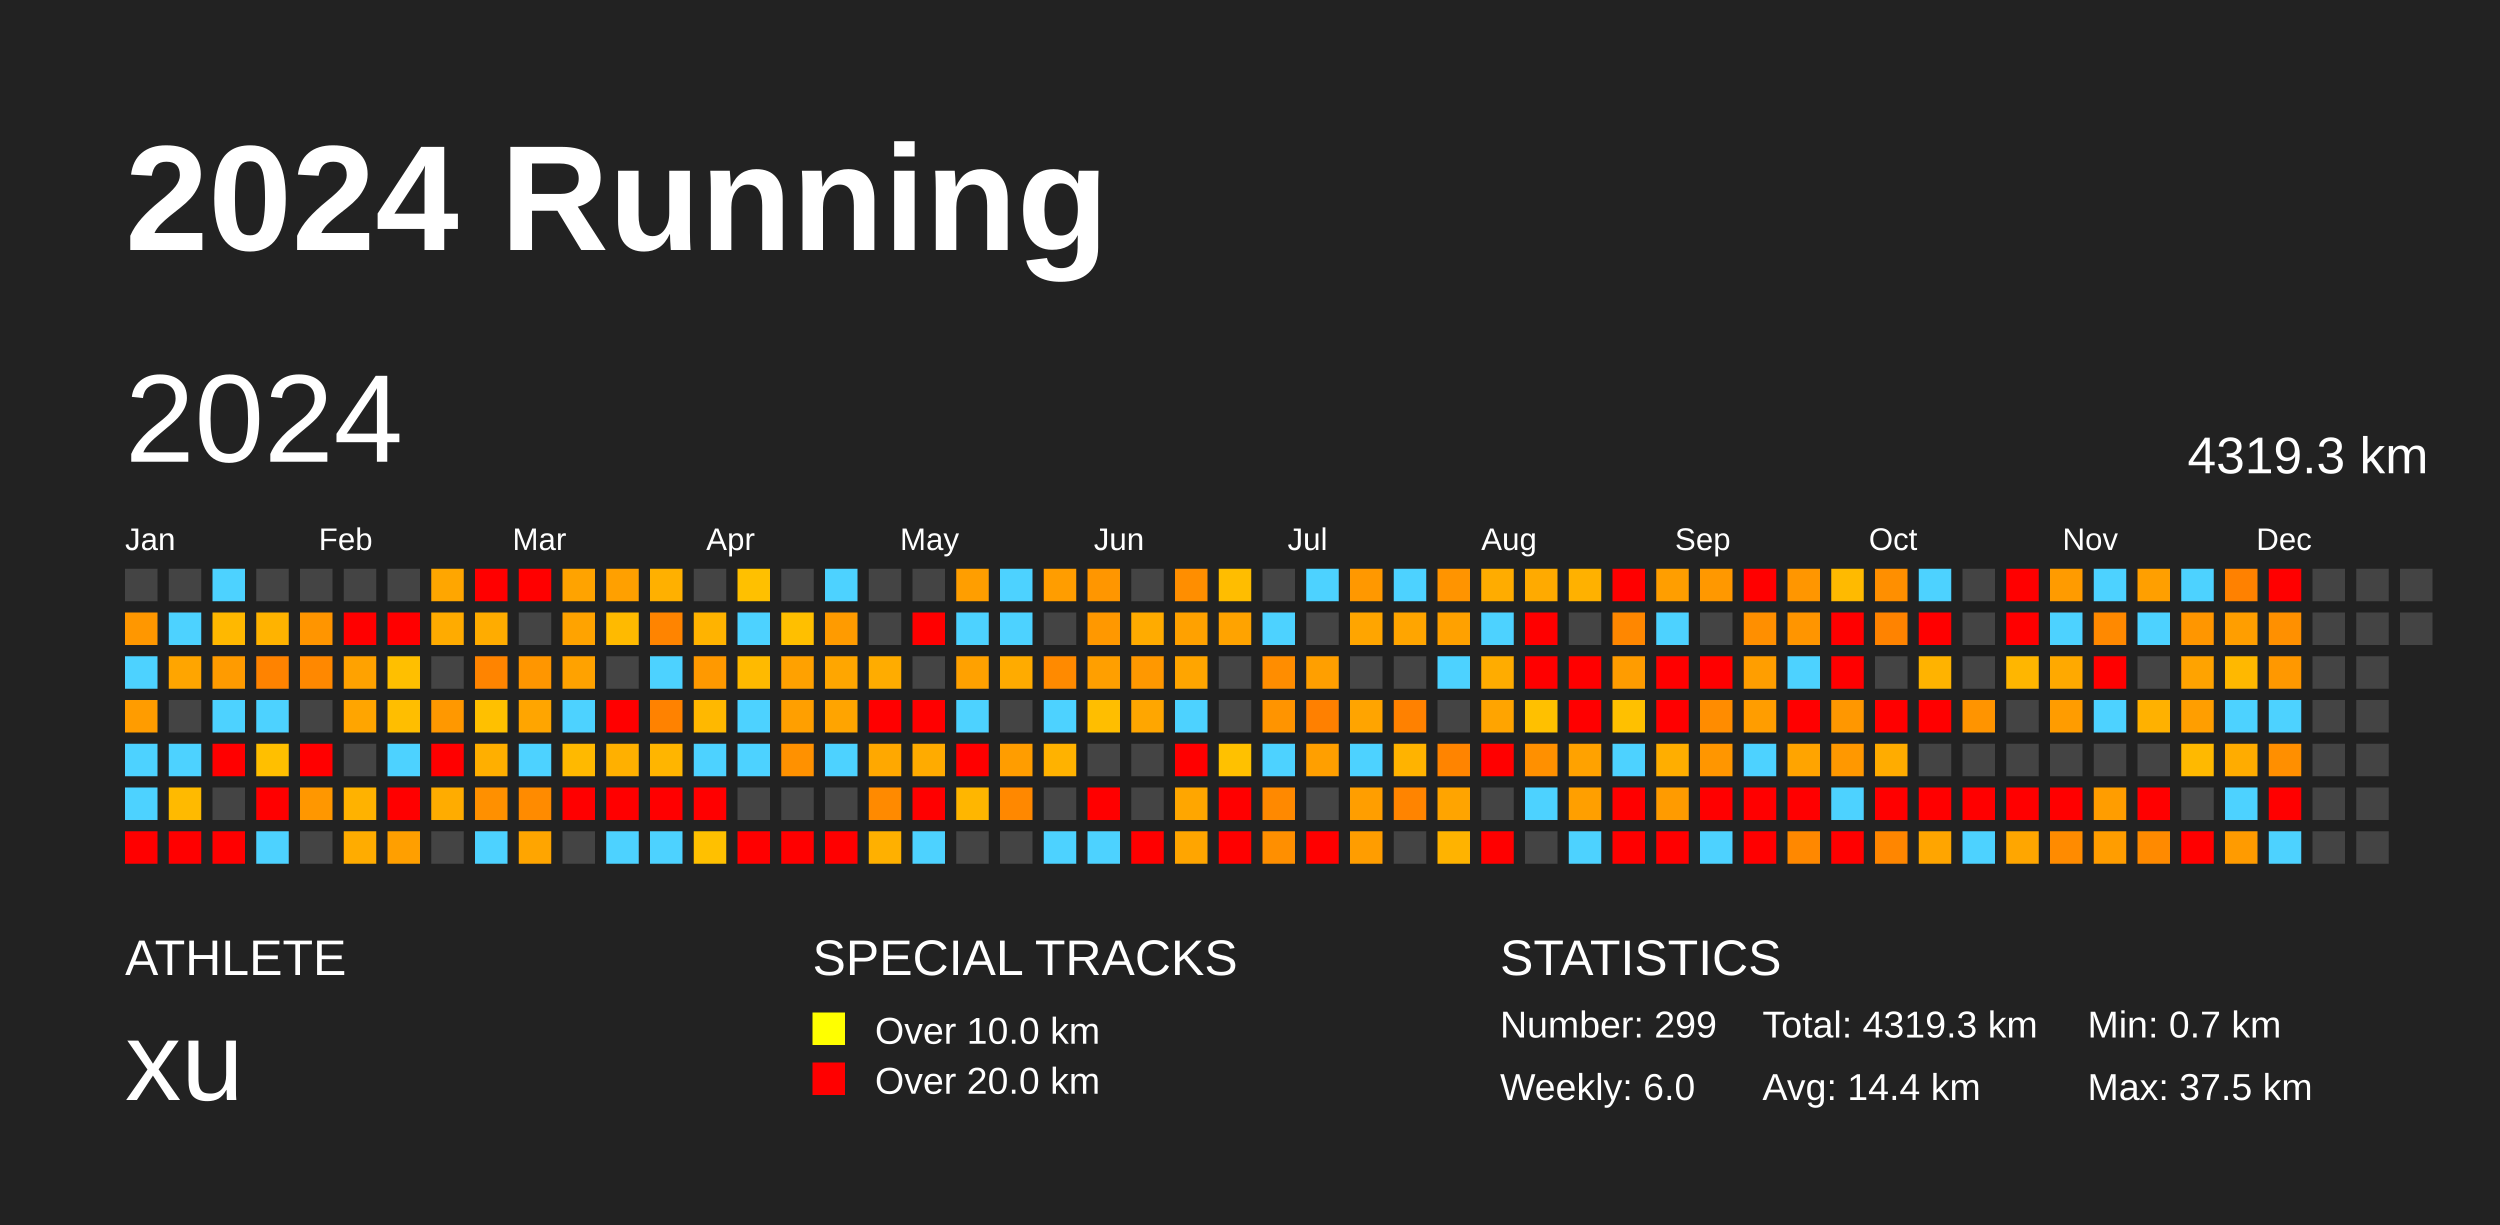
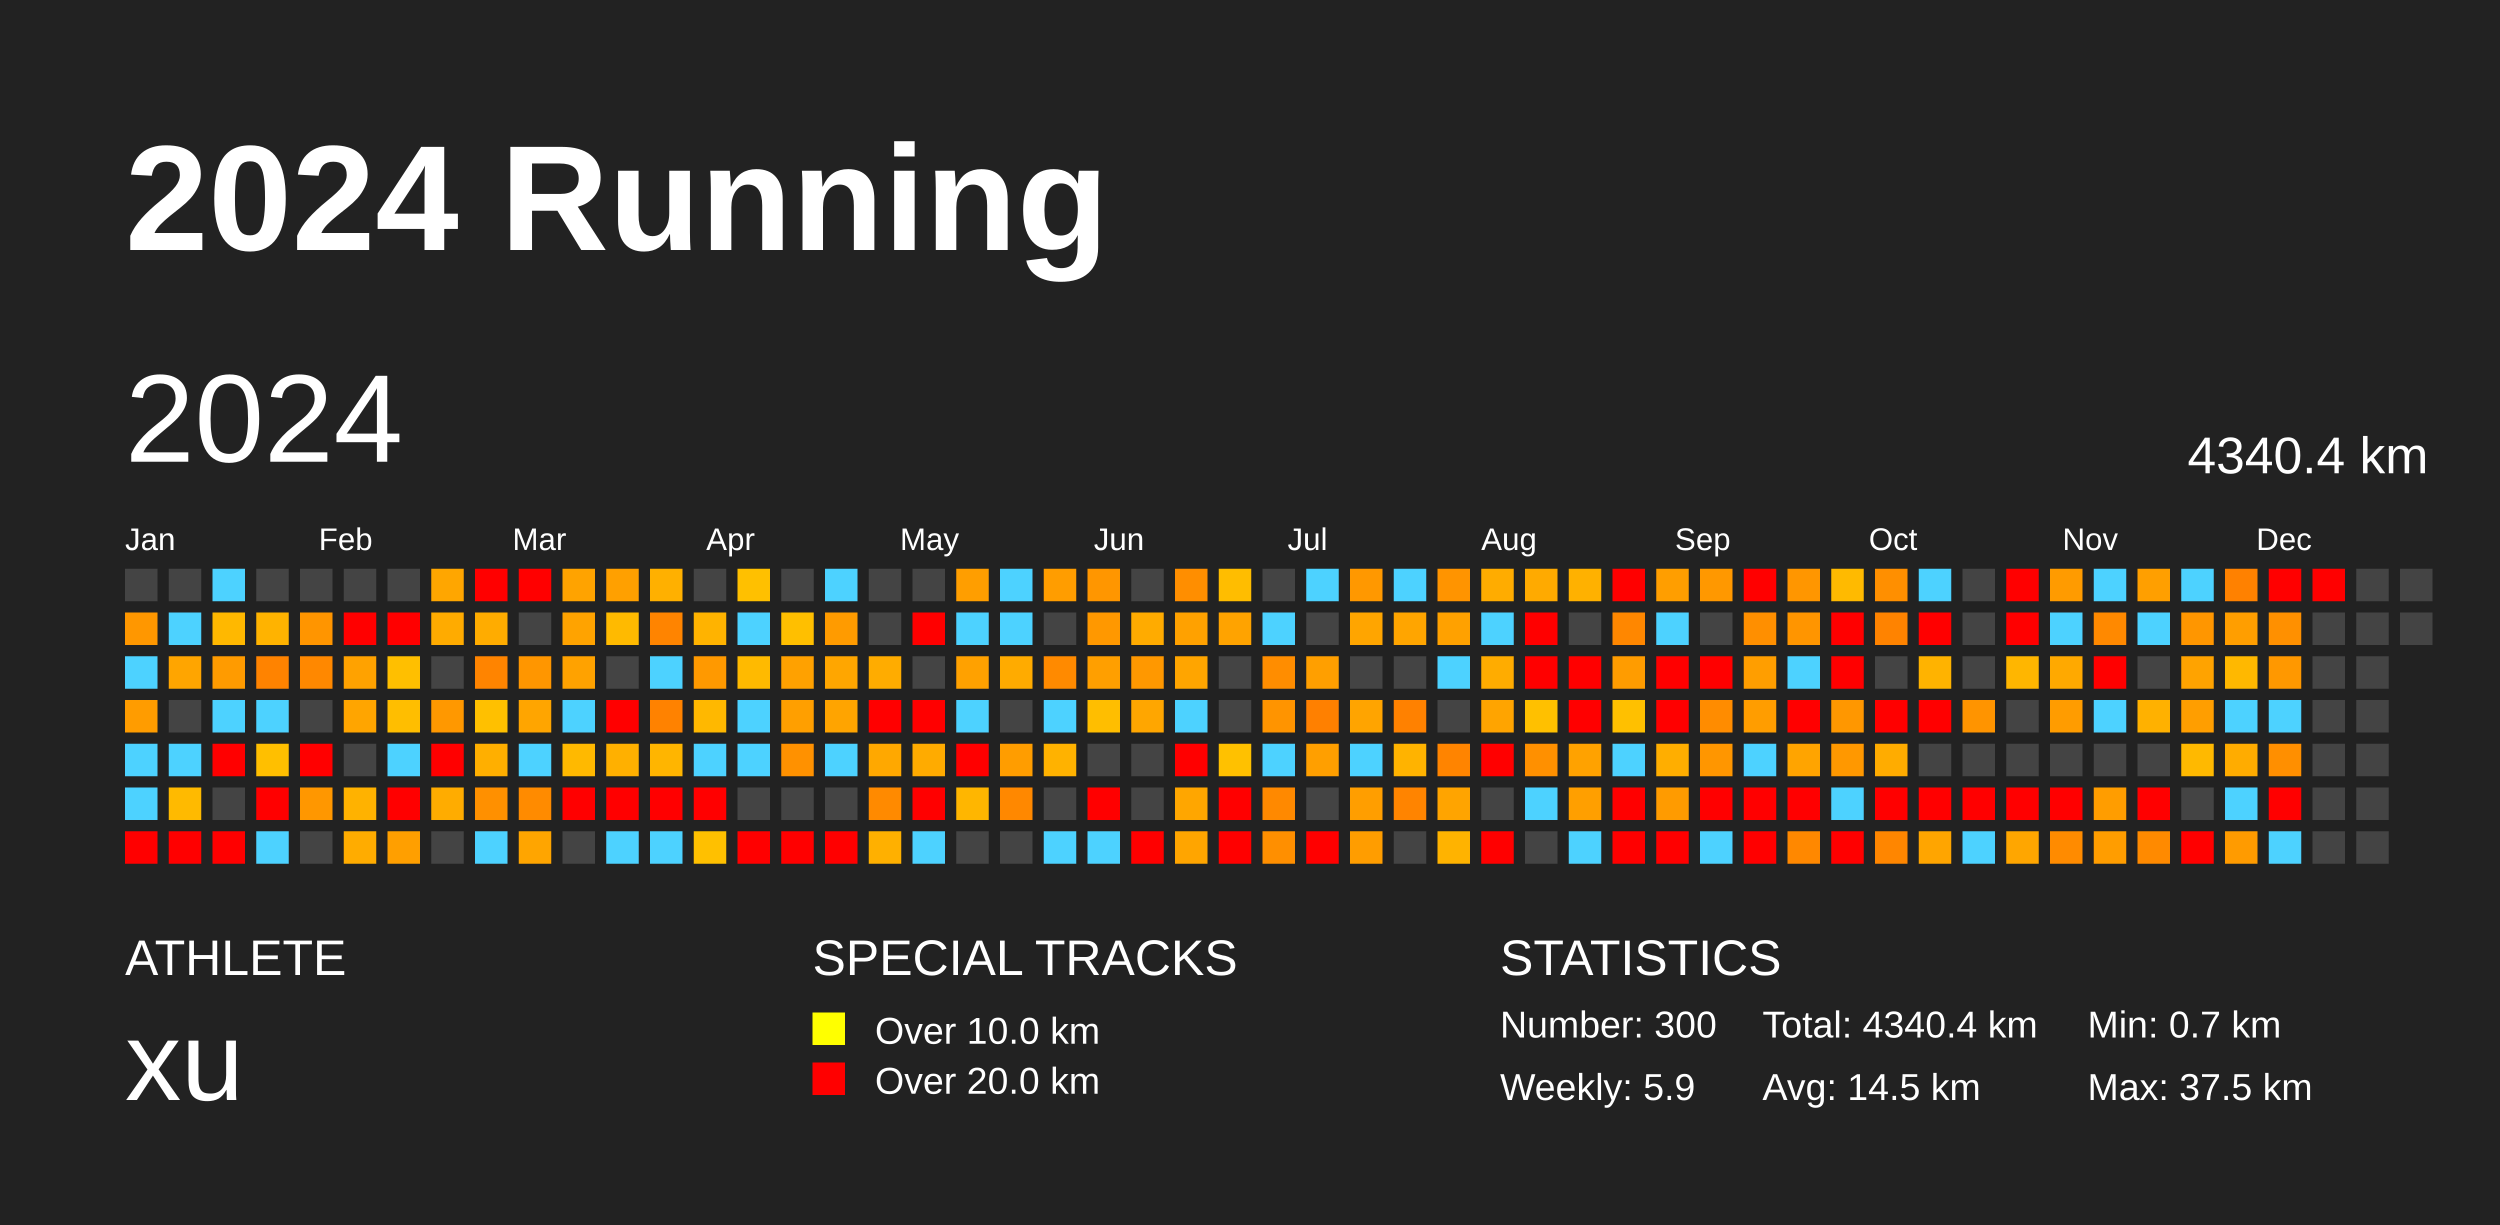
<svg xmlns="http://www.w3.org/2000/svg" baseProfile="full" height="98mm" version="1.1" viewBox="0,0,200,98" width="200mm">
  <defs />
  <rect fill="#222222" height="98" width="200" x="0" y="0" />
  <text fill="#FFFFFF" style="font-size:12px; font-family:Arial; font-weight:bold;" x="10" y="20">2024 Running</text>
  <text fill="#FFFFFF" style="font-size:4px; font-family:Arial" x="10" y="78">ATHLETE</text>
  <text fill="#FFFFFF" style="font-size:9px; font-family:Arial" x="10" y="88">xu</text>
  <text fill="#FFFFFF" style="font-size:4px; font-family:Arial" x="65" y="78">SPECIAL TRACKS</text>
  <rect fill="yellow" height="2.6" width="2.6" x="65" y="81" />
  <text fill="#FFFFFF" style="font-size:3px; font-family:Arial" x="70" y="83.5">Over 10.0 km</text>
  <rect fill="red" height="2.6" width="2.6" x="65" y="85" />
  <text fill="#FFFFFF" style="font-size:3px; font-family:Arial" x="70" y="87.5">Over 20.0 km</text>
  <text fill="#FFFFFF" style="font-size:4px; font-family:Arial" x="120" y="78">STATISTICS</text>
-   <text fill="#FFFFFF" style="font-size:3px; font-family:Arial" x="120" y="83">Number: 299</text>
-   <text fill="#FFFFFF" style="font-size:3px; font-family:Arial" x="120" y="88">Weekly: 6.0</text>
-   <text fill="#FFFFFF" style="font-size:3px; font-family:Arial" x="141" y="83">Total: 4319.3 km</text>
-   <text fill="#FFFFFF" style="font-size:3px; font-family:Arial" x="141" y="88">Avg: 14.4 km</text>
+   <text fill="#FFFFFF" style="font-size:3px; font-family:Arial" x="120" y="83">Number: 300</text>
+   <text fill="#FFFFFF" style="font-size:3px; font-family:Arial" x="120" y="88">Weekly: 5.9</text>
+   <text fill="#FFFFFF" style="font-size:3px; font-family:Arial" x="141" y="83">Total: 4340.4 km</text>
+   <text fill="#FFFFFF" style="font-size:3px; font-family:Arial" x="141" y="88">Avg: 14.5 km</text>
  <text fill="#FFFFFF" style="font-size:3px; font-family:Arial" x="167" y="83">Min: 0.7 km</text>
  <text fill="#FFFFFF" style="font-size:3px; font-family:Arial" x="167" y="88">Max: 37.5 km</text>
  <text dominant-baseline="hanging" fill="#FFFFFF" style="font-size:10.0px; font-family:Arial;" x="10" y="30">2024</text>
-   <text dominant-baseline="hanging" fill="#FFFFFF" style="font-size:4.125px; font-family:Arial;" x="175" y="35">4319.3 km</text>
+   <text dominant-baseline="hanging" fill="#FFFFFF" style="font-size:4.125px; font-family:Arial;" x="175" y="35">4340.4 km</text>
  <text fill="#FFFFFF" style="font-size:2.5px; font-family:Arial" x="10.0" y="44">Jan</text>
  <text fill="#FFFFFF" style="font-size:2.5px; font-family:Arial" x="25.5" y="44">Feb</text>
  <text fill="#FFFFFF" style="font-size:2.5px; font-family:Arial" x="41.0" y="44">Mar</text>
  <text fill="#FFFFFF" style="font-size:2.5px; font-family:Arial" x="56.5" y="44">Apr</text>
  <text fill="#FFFFFF" style="font-size:2.5px; font-family:Arial" x="72.0" y="44">May</text>
  <text fill="#FFFFFF" style="font-size:2.5px; font-family:Arial" x="87.5" y="44">Jun</text>
  <text fill="#FFFFFF" style="font-size:2.5px; font-family:Arial" x="103.0" y="44">Jul</text>
  <text fill="#FFFFFF" style="font-size:2.5px; font-family:Arial" x="118.5" y="44">Aug</text>
  <text fill="#FFFFFF" style="font-size:2.5px; font-family:Arial" x="134.0" y="44">Sep</text>
  <text fill="#FFFFFF" style="font-size:2.5px; font-family:Arial" x="149.5" y="44">Oct</text>
  <text fill="#FFFFFF" style="font-size:2.5px; font-family:Arial" x="165.0" y="44">Nov</text>
  <text fill="#FFFFFF" style="font-size:2.5px; font-family:Arial" x="180.5" y="44">Dec</text>
  <rect fill="#444444" height="2.6" width="2.6" x="10.0" y="45.5" />
  <rect fill="#ff9700" height="2.6" width="2.6" x="10.0" y="49.0" />
  <rect fill="#4dd2ff" height="2.6" width="2.6" x="10.0" y="52.5" />
  <rect fill="#ff9c00" height="2.6" width="2.6" x="10.0" y="56.0" />
  <rect fill="#4dd2ff" height="2.6" width="2.6" x="10.0" y="59.5" />
  <rect fill="#4dd2ff" height="2.6" width="2.6" x="10.0" y="63.0" />
  <rect fill="red" height="2.6" width="2.6" x="10.0" y="66.5" />
  <rect fill="#444444" height="2.6" width="2.6" x="13.5" y="45.5" />
  <rect fill="#4dd2ff" height="2.6" width="2.6" x="13.5" y="49.0" />
  <rect fill="#ffa500" height="2.6" width="2.6" x="13.5" y="52.5" />
  <rect fill="#444444" height="2.6" width="2.6" x="13.5" y="56.0" />
  <rect fill="#4dd2ff" height="2.6" width="2.6" x="13.5" y="59.5" />
  <rect fill="#ffba00" height="2.6" width="2.6" x="13.5" y="63.0" />
  <rect fill="red" height="2.6" width="2.6" x="13.5" y="66.5" />
  <rect fill="#4dd2ff" height="2.6" width="2.6" x="17.0" y="45.5" />
  <rect fill="#ffb800" height="2.6" width="2.6" x="17.0" y="49.0" />
  <rect fill="#ff9b00" height="2.6" width="2.6" x="17.0" y="52.5" />
  <rect fill="#4dd2ff" height="2.6" width="2.6" x="17.0" y="56.0" />
  <rect fill="red" height="2.6" width="2.6" x="17.0" y="59.5" />
  <rect fill="#444444" height="2.6" width="2.6" x="17.0" y="63.0" />
  <rect fill="red" height="2.6" width="2.6" x="17.0" y="66.5" />
  <rect fill="#444444" height="2.6" width="2.6" x="20.5" y="45.5" />
  <rect fill="#ffb300" height="2.6" width="2.6" x="20.5" y="49.0" />
  <rect fill="#ff8300" height="2.6" width="2.6" x="20.5" y="52.5" />
  <rect fill="#4dd2ff" height="2.6" width="2.6" x="20.5" y="56.0" />
  <rect fill="#ffbf00" height="2.6" width="2.6" x="20.5" y="59.5" />
  <rect fill="red" height="2.6" width="2.6" x="20.5" y="63.0" />
  <rect fill="#4dd2ff" height="2.6" width="2.6" x="20.5" y="66.5" />
  <rect fill="#444444" height="2.6" width="2.6" x="24.0" y="45.5" />
  <rect fill="#ff9500" height="2.6" width="2.6" x="24.0" y="49.0" />
  <rect fill="#ff8800" height="2.6" width="2.6" x="24.0" y="52.5" />
  <rect fill="#444444" height="2.6" width="2.6" x="24.0" y="56.0" />
  <rect fill="red" height="2.6" width="2.6" x="24.0" y="59.5" />
  <rect fill="#ff9700" height="2.6" width="2.6" x="24.0" y="63.0" />
  <rect fill="#444444" height="2.6" width="2.6" x="24.0" y="66.5" />
  <rect fill="#444444" height="2.6" width="2.6" x="27.5" y="45.5" />
  <rect fill="red" height="2.6" width="2.6" x="27.5" y="49.0" />
  <rect fill="#ffa200" height="2.6" width="2.6" x="27.5" y="52.5" />
  <rect fill="#ffa500" height="2.6" width="2.6" x="27.5" y="56.0" />
  <rect fill="#444444" height="2.6" width="2.6" x="27.5" y="59.5" />
  <rect fill="#ffb200" height="2.6" width="2.6" x="27.5" y="63.0" />
  <rect fill="#ffac00" height="2.6" width="2.6" x="27.5" y="66.5" />
  <rect fill="#444444" height="2.6" width="2.6" x="31.0" y="45.5" />
  <rect fill="red" height="2.6" width="2.6" x="31.0" y="49.0" />
  <rect fill="#ffbf00" height="2.6" width="2.6" x="31.0" y="52.5" />
  <rect fill="#ffbe00" height="2.6" width="2.6" x="31.0" y="56.0" />
  <rect fill="#4dd2ff" height="2.6" width="2.6" x="31.0" y="59.5" />
  <rect fill="red" height="2.6" width="2.6" x="31.0" y="63.0" />
  <rect fill="#ff9f00" height="2.6" width="2.6" x="31.0" y="66.5" />
  <rect fill="#ffa600" height="2.6" width="2.6" x="34.5" y="45.5" />
  <rect fill="#ffab00" height="2.6" width="2.6" x="34.5" y="49.0" />
  <rect fill="#444444" height="2.6" width="2.6" x="34.5" y="52.5" />
  <rect fill="#ff9800" height="2.6" width="2.6" x="34.5" y="56.0" />
  <rect fill="red" height="2.6" width="2.6" x="34.5" y="59.5" />
  <rect fill="#ffac00" height="2.6" width="2.6" x="34.5" y="63.0" />
  <rect fill="#444444" height="2.6" width="2.6" x="34.5" y="66.5" />
  <rect fill="red" height="2.6" width="2.6" x="38.0" y="45.5" />
  <rect fill="#ffac00" height="2.6" width="2.6" x="38.0" y="49.0" />
  <rect fill="#ff8400" height="2.6" width="2.6" x="38.0" y="52.5" />
  <rect fill="#ffc000" height="2.6" width="2.6" x="38.0" y="56.0" />
  <rect fill="#ffaf00" height="2.6" width="2.6" x="38.0" y="59.5" />
  <rect fill="#ff9000" height="2.6" width="2.6" x="38.0" y="63.0" />
  <rect fill="#4dd2ff" height="2.6" width="2.6" x="38.0" y="66.5" />
  <rect fill="red" height="2.6" width="2.6" x="41.5" y="45.5" />
  <rect fill="#444444" height="2.6" width="2.6" x="41.5" y="49.0" />
  <rect fill="#ff9600" height="2.6" width="2.6" x="41.5" y="52.5" />
  <rect fill="#ffa500" height="2.6" width="2.6" x="41.5" y="56.0" />
  <rect fill="#4dd2ff" height="2.6" width="2.6" x="41.5" y="59.5" />
  <rect fill="#ff8b00" height="2.6" width="2.6" x="41.5" y="63.0" />
  <rect fill="#ffa500" height="2.6" width="2.6" x="41.5" y="66.5" />
  <rect fill="#ffa300" height="2.6" width="2.6" x="45.0" y="45.5" />
  <rect fill="#ffa300" height="2.6" width="2.6" x="45.0" y="49.0" />
  <rect fill="#ffa200" height="2.6" width="2.6" x="45.0" y="52.5" />
  <rect fill="#4dd2ff" height="2.6" width="2.6" x="45.0" y="56.0" />
  <rect fill="#ffb900" height="2.6" width="2.6" x="45.0" y="59.5" />
  <rect fill="red" height="2.6" width="2.6" x="45.0" y="63.0" />
  <rect fill="#444444" height="2.6" width="2.6" x="45.0" y="66.5" />
  <rect fill="#ffa000" height="2.6" width="2.6" x="48.5" y="45.5" />
  <rect fill="#ffba00" height="2.6" width="2.6" x="48.5" y="49.0" />
  <rect fill="#444444" height="2.6" width="2.6" x="48.5" y="52.5" />
  <rect fill="red" height="2.6" width="2.6" x="48.5" y="56.0" />
  <rect fill="#ffb000" height="2.6" width="2.6" x="48.5" y="59.5" />
  <rect fill="red" height="2.6" width="2.6" x="48.5" y="63.0" />
  <rect fill="#4dd2ff" height="2.6" width="2.6" x="48.5" y="66.5" />
  <rect fill="#ffb000" height="2.6" width="2.6" x="52.0" y="45.5" />
  <rect fill="#ff8400" height="2.6" width="2.6" x="52.0" y="49.0" />
  <rect fill="#4dd2ff" height="2.6" width="2.6" x="52.0" y="52.5" />
  <rect fill="#ff8200" height="2.6" width="2.6" x="52.0" y="56.0" />
  <rect fill="#ffb500" height="2.6" width="2.6" x="52.0" y="59.5" />
  <rect fill="red" height="2.6" width="2.6" x="52.0" y="63.0" />
  <rect fill="#4dd2ff" height="2.6" width="2.6" x="52.0" y="66.5" />
  <rect fill="#444444" height="2.6" width="2.6" x="55.5" y="45.5" />
  <rect fill="#ffb300" height="2.6" width="2.6" x="55.5" y="49.0" />
  <rect fill="#ff9900" height="2.6" width="2.6" x="55.5" y="52.5" />
  <rect fill="#ffb800" height="2.6" width="2.6" x="55.5" y="56.0" />
  <rect fill="#4dd2ff" height="2.6" width="2.6" x="55.5" y="59.5" />
  <rect fill="red" height="2.6" width="2.6" x="55.5" y="63.0" />
  <rect fill="#ffc000" height="2.6" width="2.6" x="55.5" y="66.5" />
  <rect fill="#ffc000" height="2.6" width="2.6" x="59.0" y="45.5" />
  <rect fill="#4dd2ff" height="2.6" width="2.6" x="59.0" y="49.0" />
  <rect fill="#ffba00" height="2.6" width="2.6" x="59.0" y="52.5" />
  <rect fill="#4dd2ff" height="2.6" width="2.6" x="59.0" y="56.0" />
  <rect fill="#4dd2ff" height="2.6" width="2.6" x="59.0" y="59.5" />
  <rect fill="#444444" height="2.6" width="2.6" x="59.0" y="63.0" />
  <rect fill="red" height="2.6" width="2.6" x="59.0" y="66.5" />
  <rect fill="#444444" height="2.6" width="2.6" x="62.5" y="45.5" />
  <rect fill="#ffbf00" height="2.6" width="2.6" x="62.5" y="49.0" />
  <rect fill="#ffa100" height="2.6" width="2.6" x="62.5" y="52.5" />
  <rect fill="#ff9f00" height="2.6" width="2.6" x="62.5" y="56.0" />
  <rect fill="#ff9100" height="2.6" width="2.6" x="62.5" y="59.5" />
  <rect fill="#444444" height="2.6" width="2.6" x="62.5" y="63.0" />
  <rect fill="red" height="2.6" width="2.6" x="62.5" y="66.5" />
  <rect fill="#4dd2ff" height="2.6" width="2.6" x="66.0" y="45.5" />
  <rect fill="#ff9b00" height="2.6" width="2.6" x="66.0" y="49.0" />
  <rect fill="#ffa600" height="2.6" width="2.6" x="66.0" y="52.5" />
  <rect fill="#ffa400" height="2.6" width="2.6" x="66.0" y="56.0" />
  <rect fill="#4dd2ff" height="2.6" width="2.6" x="66.0" y="59.5" />
  <rect fill="#444444" height="2.6" width="2.6" x="66.0" y="63.0" />
  <rect fill="red" height="2.6" width="2.6" x="66.0" y="66.5" />
  <rect fill="#444444" height="2.6" width="2.6" x="69.5" y="45.5" />
  <rect fill="#444444" height="2.6" width="2.6" x="69.5" y="49.0" />
  <rect fill="#ffac00" height="2.6" width="2.6" x="69.5" y="52.5" />
  <rect fill="red" height="2.6" width="2.6" x="69.5" y="56.0" />
  <rect fill="#ffa800" height="2.6" width="2.6" x="69.5" y="59.5" />
  <rect fill="#ff8a00" height="2.6" width="2.6" x="69.5" y="63.0" />
  <rect fill="#ffb000" height="2.6" width="2.6" x="69.5" y="66.5" />
  <rect fill="#444444" height="2.6" width="2.6" x="73.0" y="45.5" />
  <rect fill="red" height="2.6" width="2.6" x="73.0" y="49.0" />
  <rect fill="#444444" height="2.6" width="2.6" x="73.0" y="52.5" />
  <rect fill="red" height="2.6" width="2.6" x="73.0" y="56.0" />
  <rect fill="#ffab00" height="2.6" width="2.6" x="73.0" y="59.5" />
  <rect fill="red" height="2.6" width="2.6" x="73.0" y="63.0" />
  <rect fill="#4dd2ff" height="2.6" width="2.6" x="73.0" y="66.5" />
  <rect fill="#ff9e00" height="2.6" width="2.6" x="76.5" y="45.5" />
  <rect fill="#4dd2ff" height="2.6" width="2.6" x="76.5" y="49.0" />
  <rect fill="#ffa100" height="2.6" width="2.6" x="76.5" y="52.5" />
  <rect fill="#4dd2ff" height="2.6" width="2.6" x="76.5" y="56.0" />
  <rect fill="red" height="2.6" width="2.6" x="76.5" y="59.5" />
  <rect fill="#ffb600" height="2.6" width="2.6" x="76.5" y="63.0" />
  <rect fill="#444444" height="2.6" width="2.6" x="76.5" y="66.5" />
  <rect fill="#4dd2ff" height="2.6" width="2.6" x="80.0" y="45.5" />
  <rect fill="#4dd2ff" height="2.6" width="2.6" x="80.0" y="49.0" />
  <rect fill="#ffab00" height="2.6" width="2.6" x="80.0" y="52.5" />
  <rect fill="#444444" height="2.6" width="2.6" x="80.0" y="56.0" />
  <rect fill="#ff9d00" height="2.6" width="2.6" x="80.0" y="59.5" />
  <rect fill="#ff8800" height="2.6" width="2.6" x="80.0" y="63.0" />
  <rect fill="#444444" height="2.6" width="2.6" x="80.0" y="66.5" />
  <rect fill="#ff9d00" height="2.6" width="2.6" x="83.5" y="45.5" />
  <rect fill="#444444" height="2.6" width="2.6" x="83.5" y="49.0" />
  <rect fill="#ff8a00" height="2.6" width="2.6" x="83.5" y="52.5" />
  <rect fill="#4dd2ff" height="2.6" width="2.6" x="83.5" y="56.0" />
  <rect fill="#ffb200" height="2.6" width="2.6" x="83.5" y="59.5" />
  <rect fill="#444444" height="2.6" width="2.6" x="83.5" y="63.0" />
  <rect fill="#4dd2ff" height="2.6" width="2.6" x="83.5" y="66.5" />
  <rect fill="#ff9600" height="2.6" width="2.6" x="87.0" y="45.5" />
  <rect fill="#ff9800" height="2.6" width="2.6" x="87.0" y="49.0" />
  <rect fill="#ff9f00" height="2.6" width="2.6" x="87.0" y="52.5" />
  <rect fill="#ffbe00" height="2.6" width="2.6" x="87.0" y="56.0" />
  <rect fill="#444444" height="2.6" width="2.6" x="87.0" y="59.5" />
  <rect fill="red" height="2.6" width="2.6" x="87.0" y="63.0" />
  <rect fill="#4dd2ff" height="2.6" width="2.6" x="87.0" y="66.5" />
  <rect fill="#444444" height="2.6" width="2.6" x="90.5" y="45.5" />
  <rect fill="#ffab00" height="2.6" width="2.6" x="90.5" y="49.0" />
  <rect fill="#ff9800" height="2.6" width="2.6" x="90.5" y="52.5" />
  <rect fill="#ffa600" height="2.6" width="2.6" x="90.5" y="56.0" />
  <rect fill="#444444" height="2.6" width="2.6" x="90.5" y="59.5" />
  <rect fill="#444444" height="2.6" width="2.6" x="90.5" y="63.0" />
  <rect fill="red" height="2.6" width="2.6" x="90.5" y="66.5" />
  <rect fill="#ff8e00" height="2.6" width="2.6" x="94.0" y="45.5" />
  <rect fill="#ffa100" height="2.6" width="2.6" x="94.0" y="49.0" />
  <rect fill="#ffa500" height="2.6" width="2.6" x="94.0" y="52.5" />
  <rect fill="#4dd2ff" height="2.6" width="2.6" x="94.0" y="56.0" />
  <rect fill="red" height="2.6" width="2.6" x="94.0" y="59.5" />
  <rect fill="#ffa600" height="2.6" width="2.6" x="94.0" y="63.0" />
  <rect fill="#ffa500" height="2.6" width="2.6" x="94.0" y="66.5" />
  <rect fill="#ffbd00" height="2.6" width="2.6" x="97.5" y="45.5" />
  <rect fill="#ffa300" height="2.6" width="2.6" x="97.5" y="49.0" />
  <rect fill="#444444" height="2.6" width="2.6" x="97.5" y="52.5" />
  <rect fill="#444444" height="2.6" width="2.6" x="97.5" y="56.0" />
  <rect fill="#ffc100" height="2.6" width="2.6" x="97.5" y="59.5" />
  <rect fill="red" height="2.6" width="2.6" x="97.5" y="63.0" />
  <rect fill="red" height="2.6" width="2.6" x="97.5" y="66.5" />
  <rect fill="#444444" height="2.6" width="2.6" x="101.0" y="45.5" />
  <rect fill="#4dd2ff" height="2.6" width="2.6" x="101.0" y="49.0" />
  <rect fill="#ff8d00" height="2.6" width="2.6" x="101.0" y="52.5" />
  <rect fill="#ff9400" height="2.6" width="2.6" x="101.0" y="56.0" />
  <rect fill="#4dd2ff" height="2.6" width="2.6" x="101.0" y="59.5" />
  <rect fill="#ff8900" height="2.6" width="2.6" x="101.0" y="63.0" />
  <rect fill="#ff8f00" height="2.6" width="2.6" x="101.0" y="66.5" />
  <rect fill="#4dd2ff" height="2.6" width="2.6" x="104.5" y="45.5" />
  <rect fill="#444444" height="2.6" width="2.6" x="104.5" y="49.0" />
  <rect fill="#ff9f00" height="2.6" width="2.6" x="104.5" y="52.5" />
  <rect fill="#ff8000" height="2.6" width="2.6" x="104.5" y="56.0" />
  <rect fill="#ff9f00" height="2.6" width="2.6" x="104.5" y="59.5" />
  <rect fill="#444444" height="2.6" width="2.6" x="104.5" y="63.0" />
  <rect fill="red" height="2.6" width="2.6" x="104.5" y="66.5" />
  <rect fill="#ff9800" height="2.6" width="2.6" x="108.0" y="45.5" />
  <rect fill="#ffa500" height="2.6" width="2.6" x="108.0" y="49.0" />
  <rect fill="#444444" height="2.6" width="2.6" x="108.0" y="52.5" />
  <rect fill="#ffa400" height="2.6" width="2.6" x="108.0" y="56.0" />
  <rect fill="#4dd2ff" height="2.6" width="2.6" x="108.0" y="59.5" />
  <rect fill="#ff9e00" height="2.6" width="2.6" x="108.0" y="63.0" />
  <rect fill="#ff9d00" height="2.6" width="2.6" x="108.0" y="66.5" />
  <rect fill="#4dd2ff" height="2.6" width="2.6" x="111.5" y="45.5" />
  <rect fill="#ffa500" height="2.6" width="2.6" x="111.5" y="49.0" />
  <rect fill="#444444" height="2.6" width="2.6" x="111.5" y="52.5" />
  <rect fill="#ff8100" height="2.6" width="2.6" x="111.5" y="56.0" />
  <rect fill="#ffb300" height="2.6" width="2.6" x="111.5" y="59.5" />
  <rect fill="#ff8400" height="2.6" width="2.6" x="111.5" y="63.0" />
  <rect fill="#444444" height="2.6" width="2.6" x="111.5" y="66.5" />
  <rect fill="#ff9400" height="2.6" width="2.6" x="115.0" y="45.5" />
  <rect fill="#ffa100" height="2.6" width="2.6" x="115.0" y="49.0" />
  <rect fill="#4dd2ff" height="2.6" width="2.6" x="115.0" y="52.5" />
  <rect fill="#444444" height="2.6" width="2.6" x="115.0" y="56.0" />
  <rect fill="#ff8400" height="2.6" width="2.6" x="115.0" y="59.5" />
  <rect fill="#ffa400" height="2.6" width="2.6" x="115.0" y="63.0" />
  <rect fill="#ffb300" height="2.6" width="2.6" x="115.0" y="66.5" />
  <rect fill="#ffac00" height="2.6" width="2.6" x="118.5" y="45.5" />
  <rect fill="#4dd2ff" height="2.6" width="2.6" x="118.5" y="49.0" />
  <rect fill="#ffac00" height="2.6" width="2.6" x="118.5" y="52.5" />
  <rect fill="#ffa400" height="2.6" width="2.6" x="118.5" y="56.0" />
  <rect fill="red" height="2.6" width="2.6" x="118.5" y="59.5" />
  <rect fill="#444444" height="2.6" width="2.6" x="118.5" y="63.0" />
  <rect fill="red" height="2.6" width="2.6" x="118.5" y="66.5" />
  <rect fill="#ffaa00" height="2.6" width="2.6" x="122.0" y="45.5" />
  <rect fill="red" height="2.6" width="2.6" x="122.0" y="49.0" />
  <rect fill="red" height="2.6" width="2.6" x="122.0" y="52.5" />
  <rect fill="#ffc000" height="2.6" width="2.6" x="122.0" y="56.0" />
  <rect fill="#ff9000" height="2.6" width="2.6" x="122.0" y="59.5" />
  <rect fill="#4dd2ff" height="2.6" width="2.6" x="122.0" y="63.0" />
  <rect fill="#444444" height="2.6" width="2.6" x="122.0" y="66.5" />
  <rect fill="#ffb100" height="2.6" width="2.6" x="125.5" y="45.5" />
  <rect fill="#444444" height="2.6" width="2.6" x="125.5" y="49.0" />
  <rect fill="red" height="2.6" width="2.6" x="125.5" y="52.5" />
  <rect fill="red" height="2.6" width="2.6" x="125.5" y="56.0" />
  <rect fill="#ffa200" height="2.6" width="2.6" x="125.5" y="59.5" />
  <rect fill="#ff9f00" height="2.6" width="2.6" x="125.5" y="63.0" />
  <rect fill="#4dd2ff" height="2.6" width="2.6" x="125.5" y="66.5" />
  <rect fill="red" height="2.6" width="2.6" x="129.0" y="45.5" />
  <rect fill="#ff8700" height="2.6" width="2.6" x="129.0" y="49.0" />
  <rect fill="#ff9c00" height="2.6" width="2.6" x="129.0" y="52.5" />
  <rect fill="#ffc000" height="2.6" width="2.6" x="129.0" y="56.0" />
  <rect fill="#4dd2ff" height="2.6" width="2.6" x="129.0" y="59.5" />
  <rect fill="red" height="2.6" width="2.6" x="129.0" y="63.0" />
  <rect fill="red" height="2.6" width="2.6" x="129.0" y="66.5" />
  <rect fill="#ff9e00" height="2.6" width="2.6" x="132.5" y="45.5" />
  <rect fill="#4dd2ff" height="2.6" width="2.6" x="132.5" y="49.0" />
  <rect fill="red" height="2.6" width="2.6" x="132.5" y="52.5" />
  <rect fill="red" height="2.6" width="2.6" x="132.5" y="56.0" />
  <rect fill="#ffae00" height="2.6" width="2.6" x="132.5" y="59.5" />
  <rect fill="#ff9b00" height="2.6" width="2.6" x="132.5" y="63.0" />
  <rect fill="red" height="2.6" width="2.6" x="132.5" y="66.5" />
  <rect fill="#ff9800" height="2.6" width="2.6" x="136.0" y="45.5" />
  <rect fill="#444444" height="2.6" width="2.6" x="136.0" y="49.0" />
  <rect fill="red" height="2.6" width="2.6" x="136.0" y="52.5" />
  <rect fill="#ff8c00" height="2.6" width="2.6" x="136.0" y="56.0" />
  <rect fill="#ff9600" height="2.6" width="2.6" x="136.0" y="59.5" />
  <rect fill="red" height="2.6" width="2.6" x="136.0" y="63.0" />
  <rect fill="#4dd2ff" height="2.6" width="2.6" x="136.0" y="66.5" />
  <rect fill="red" height="2.6" width="2.6" x="139.5" y="45.5" />
  <rect fill="#ff8f00" height="2.6" width="2.6" x="139.5" y="49.0" />
  <rect fill="#ff9e00" height="2.6" width="2.6" x="139.5" y="52.5" />
  <rect fill="#ff9d00" height="2.6" width="2.6" x="139.5" y="56.0" />
  <rect fill="#4dd2ff" height="2.6" width="2.6" x="139.5" y="59.5" />
  <rect fill="red" height="2.6" width="2.6" x="139.5" y="63.0" />
  <rect fill="red" height="2.6" width="2.6" x="139.5" y="66.5" />
  <rect fill="#ff9600" height="2.6" width="2.6" x="143.0" y="45.5" />
  <rect fill="#ff9500" height="2.6" width="2.6" x="143.0" y="49.0" />
  <rect fill="#4dd2ff" height="2.6" width="2.6" x="143.0" y="52.5" />
  <rect fill="red" height="2.6" width="2.6" x="143.0" y="56.0" />
  <rect fill="#ffa400" height="2.6" width="2.6" x="143.0" y="59.5" />
  <rect fill="red" height="2.6" width="2.6" x="143.0" y="63.0" />
  <rect fill="#ff8800" height="2.6" width="2.6" x="143.0" y="66.5" />
  <rect fill="#ffba00" height="2.6" width="2.6" x="146.5" y="45.5" />
  <rect fill="red" height="2.6" width="2.6" x="146.5" y="49.0" />
  <rect fill="red" height="2.6" width="2.6" x="146.5" y="52.5" />
  <rect fill="#ff9700" height="2.6" width="2.6" x="146.5" y="56.0" />
  <rect fill="#ff9800" height="2.6" width="2.6" x="146.5" y="59.5" />
  <rect fill="#4dd2ff" height="2.6" width="2.6" x="146.5" y="63.0" />
  <rect fill="red" height="2.6" width="2.6" x="146.5" y="66.5" />
  <rect fill="#ff8f00" height="2.6" width="2.6" x="150.0" y="45.5" />
  <rect fill="#ff8300" height="2.6" width="2.6" x="150.0" y="49.0" />
  <rect fill="#444444" height="2.6" width="2.6" x="150.0" y="52.5" />
  <rect fill="red" height="2.6" width="2.6" x="150.0" y="56.0" />
  <rect fill="#ffac00" height="2.6" width="2.6" x="150.0" y="59.5" />
  <rect fill="red" height="2.6" width="2.6" x="150.0" y="63.0" />
  <rect fill="#ff8600" height="2.6" width="2.6" x="150.0" y="66.5" />
  <rect fill="#4dd2ff" height="2.6" width="2.6" x="153.5" y="45.5" />
  <rect fill="red" height="2.6" width="2.6" x="153.5" y="49.0" />
  <rect fill="#ffb300" height="2.6" width="2.6" x="153.5" y="52.5" />
  <rect fill="red" height="2.6" width="2.6" x="153.5" y="56.0" />
  <rect fill="#444444" height="2.6" width="2.6" x="153.5" y="59.5" />
  <rect fill="red" height="2.6" width="2.6" x="153.5" y="63.0" />
  <rect fill="#ffa500" height="2.6" width="2.6" x="153.5" y="66.5" />
  <rect fill="#444444" height="2.6" width="2.6" x="157.0" y="45.5" />
  <rect fill="#444444" height="2.6" width="2.6" x="157.0" y="49.0" />
  <rect fill="#444444" height="2.6" width="2.6" x="157.0" y="52.5" />
  <rect fill="#ff9400" height="2.6" width="2.6" x="157.0" y="56.0" />
  <rect fill="#444444" height="2.6" width="2.6" x="157.0" y="59.5" />
  <rect fill="red" height="2.6" width="2.6" x="157.0" y="63.0" />
  <rect fill="#4dd2ff" height="2.6" width="2.6" x="157.0" y="66.5" />
  <rect fill="red" height="2.6" width="2.6" x="160.5" y="45.5" />
  <rect fill="red" height="2.6" width="2.6" x="160.5" y="49.0" />
  <rect fill="#ffb600" height="2.6" width="2.6" x="160.5" y="52.5" />
  <rect fill="#444444" height="2.6" width="2.6" x="160.5" y="56.0" />
  <rect fill="#444444" height="2.6" width="2.6" x="160.5" y="59.5" />
  <rect fill="red" height="2.6" width="2.6" x="160.5" y="63.0" />
  <rect fill="#ffa600" height="2.6" width="2.6" x="160.5" y="66.5" />
  <rect fill="#ff9b00" height="2.6" width="2.6" x="164.0" y="45.5" />
  <rect fill="#4dd2ff" height="2.6" width="2.6" x="164.0" y="49.0" />
  <rect fill="#ffa900" height="2.6" width="2.6" x="164.0" y="52.5" />
  <rect fill="#ff9c00" height="2.6" width="2.6" x="164.0" y="56.0" />
  <rect fill="#444444" height="2.6" width="2.6" x="164.0" y="59.5" />
  <rect fill="red" height="2.6" width="2.6" x="164.0" y="63.0" />
  <rect fill="#ff8b00" height="2.6" width="2.6" x="164.0" y="66.5" />
  <rect fill="#4dd2ff" height="2.6" width="2.6" x="167.5" y="45.5" />
  <rect fill="#ff8900" height="2.6" width="2.6" x="167.5" y="49.0" />
  <rect fill="red" height="2.6" width="2.6" x="167.5" y="52.5" />
  <rect fill="#4dd2ff" height="2.6" width="2.6" x="167.5" y="56.0" />
  <rect fill="#444444" height="2.6" width="2.6" x="167.5" y="59.5" />
  <rect fill="#ff9d00" height="2.6" width="2.6" x="167.5" y="63.0" />
  <rect fill="#ff9d00" height="2.6" width="2.6" x="167.5" y="66.5" />
  <rect fill="#ff9f00" height="2.6" width="2.6" x="171.0" y="45.5" />
  <rect fill="#4dd2ff" height="2.6" width="2.6" x="171.0" y="49.0" />
  <rect fill="#444444" height="2.6" width="2.6" x="171.0" y="52.5" />
  <rect fill="#ffb100" height="2.6" width="2.6" x="171.0" y="56.0" />
  <rect fill="#444444" height="2.6" width="2.6" x="171.0" y="59.5" />
  <rect fill="red" height="2.6" width="2.6" x="171.0" y="63.0" />
  <rect fill="#ff8a00" height="2.6" width="2.6" x="171.0" y="66.5" />
  <rect fill="#4dd2ff" height="2.6" width="2.6" x="174.5" y="45.5" />
  <rect fill="#ff9600" height="2.6" width="2.6" x="174.5" y="49.0" />
  <rect fill="#ffa300" height="2.6" width="2.6" x="174.5" y="52.5" />
  <rect fill="#ff9e00" height="2.6" width="2.6" x="174.5" y="56.0" />
  <rect fill="#ffb900" height="2.6" width="2.6" x="174.5" y="59.5" />
  <rect fill="#444444" height="2.6" width="2.6" x="174.5" y="63.0" />
  <rect fill="red" height="2.6" width="2.6" x="174.5" y="66.5" />
  <rect fill="#ff8100" height="2.6" width="2.6" x="178.0" y="45.5" />
  <rect fill="#ff9e00" height="2.6" width="2.6" x="178.0" y="49.0" />
  <rect fill="#ffb800" height="2.6" width="2.6" x="178.0" y="52.5" />
  <rect fill="#4dd2ff" height="2.6" width="2.6" x="178.0" y="56.0" />
  <rect fill="#ffac00" height="2.6" width="2.6" x="178.0" y="59.5" />
  <rect fill="#4dd2ff" height="2.6" width="2.6" x="178.0" y="63.0" />
  <rect fill="#ff9b00" height="2.6" width="2.6" x="178.0" y="66.5" />
  <rect fill="red" height="2.6" width="2.6" x="181.5" y="45.5" />
  <rect fill="#ff9000" height="2.6" width="2.6" x="181.5" y="49.0" />
  <rect fill="#ff9800" height="2.6" width="2.6" x="181.5" y="52.5" />
  <rect fill="#4dd2ff" height="2.6" width="2.6" x="181.5" y="56.0" />
  <rect fill="#ff8f00" height="2.6" width="2.6" x="181.5" y="59.5" />
  <rect fill="red" height="2.6" width="2.6" x="181.5" y="63.0" />
  <rect fill="#4dd2ff" height="2.6" width="2.6" x="181.5" y="66.5" />
-   <rect fill="#444444" height="2.6" width="2.6" x="185.0" y="45.5" />
+   <rect fill="red" height="2.6" width="2.6" x="185.0" y="45.5" />
  <rect fill="#444444" height="2.6" width="2.6" x="185.0" y="49.0" />
  <rect fill="#444444" height="2.6" width="2.6" x="185.0" y="52.5" />
  <rect fill="#444444" height="2.6" width="2.6" x="185.0" y="56.0" />
  <rect fill="#444444" height="2.6" width="2.6" x="185.0" y="59.5" />
  <rect fill="#444444" height="2.6" width="2.6" x="185.0" y="63.0" />
  <rect fill="#444444" height="2.6" width="2.6" x="185.0" y="66.5" />
  <rect fill="#444444" height="2.6" width="2.6" x="188.5" y="45.5" />
  <rect fill="#444444" height="2.6" width="2.6" x="188.5" y="49.0" />
  <rect fill="#444444" height="2.6" width="2.6" x="188.5" y="52.5" />
  <rect fill="#444444" height="2.6" width="2.6" x="188.5" y="56.0" />
  <rect fill="#444444" height="2.6" width="2.6" x="188.5" y="59.5" />
  <rect fill="#444444" height="2.6" width="2.6" x="188.5" y="63.0" />
  <rect fill="#444444" height="2.6" width="2.6" x="188.5" y="66.5" />
  <rect fill="#444444" height="2.6" width="2.6" x="192.0" y="45.5" />
  <rect fill="#444444" height="2.6" width="2.6" x="192.0" y="49.0" />
</svg>
